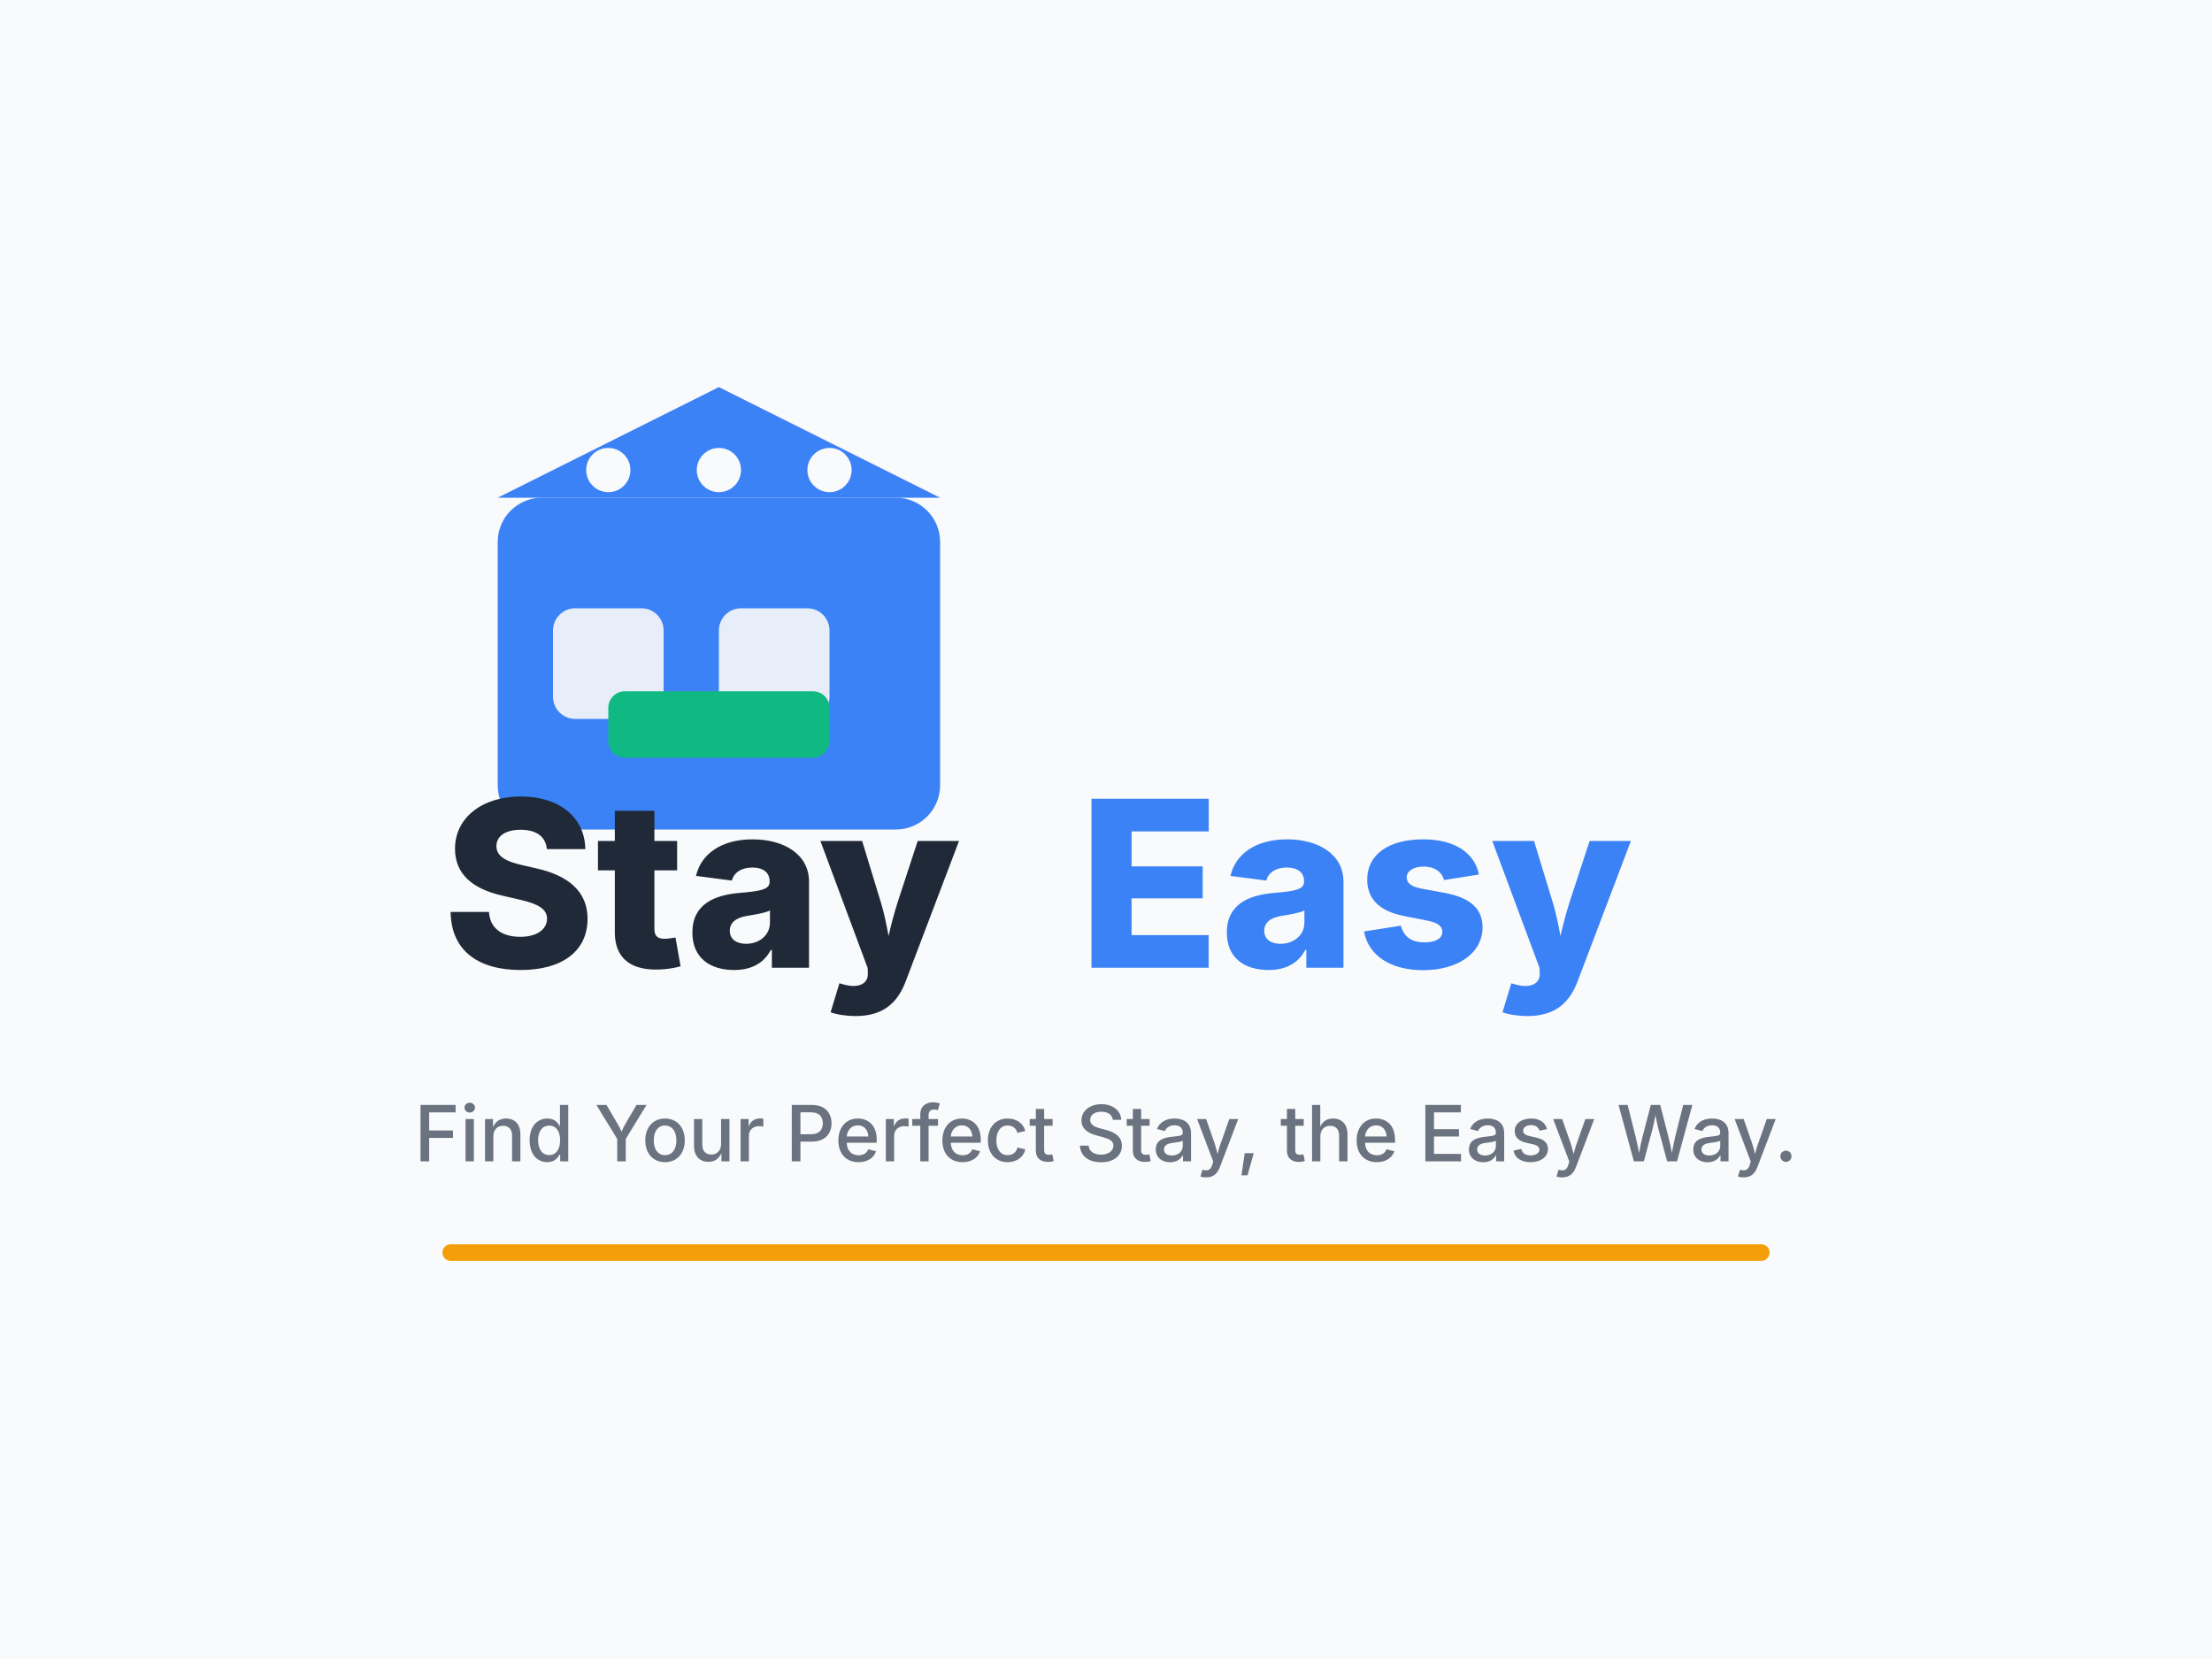
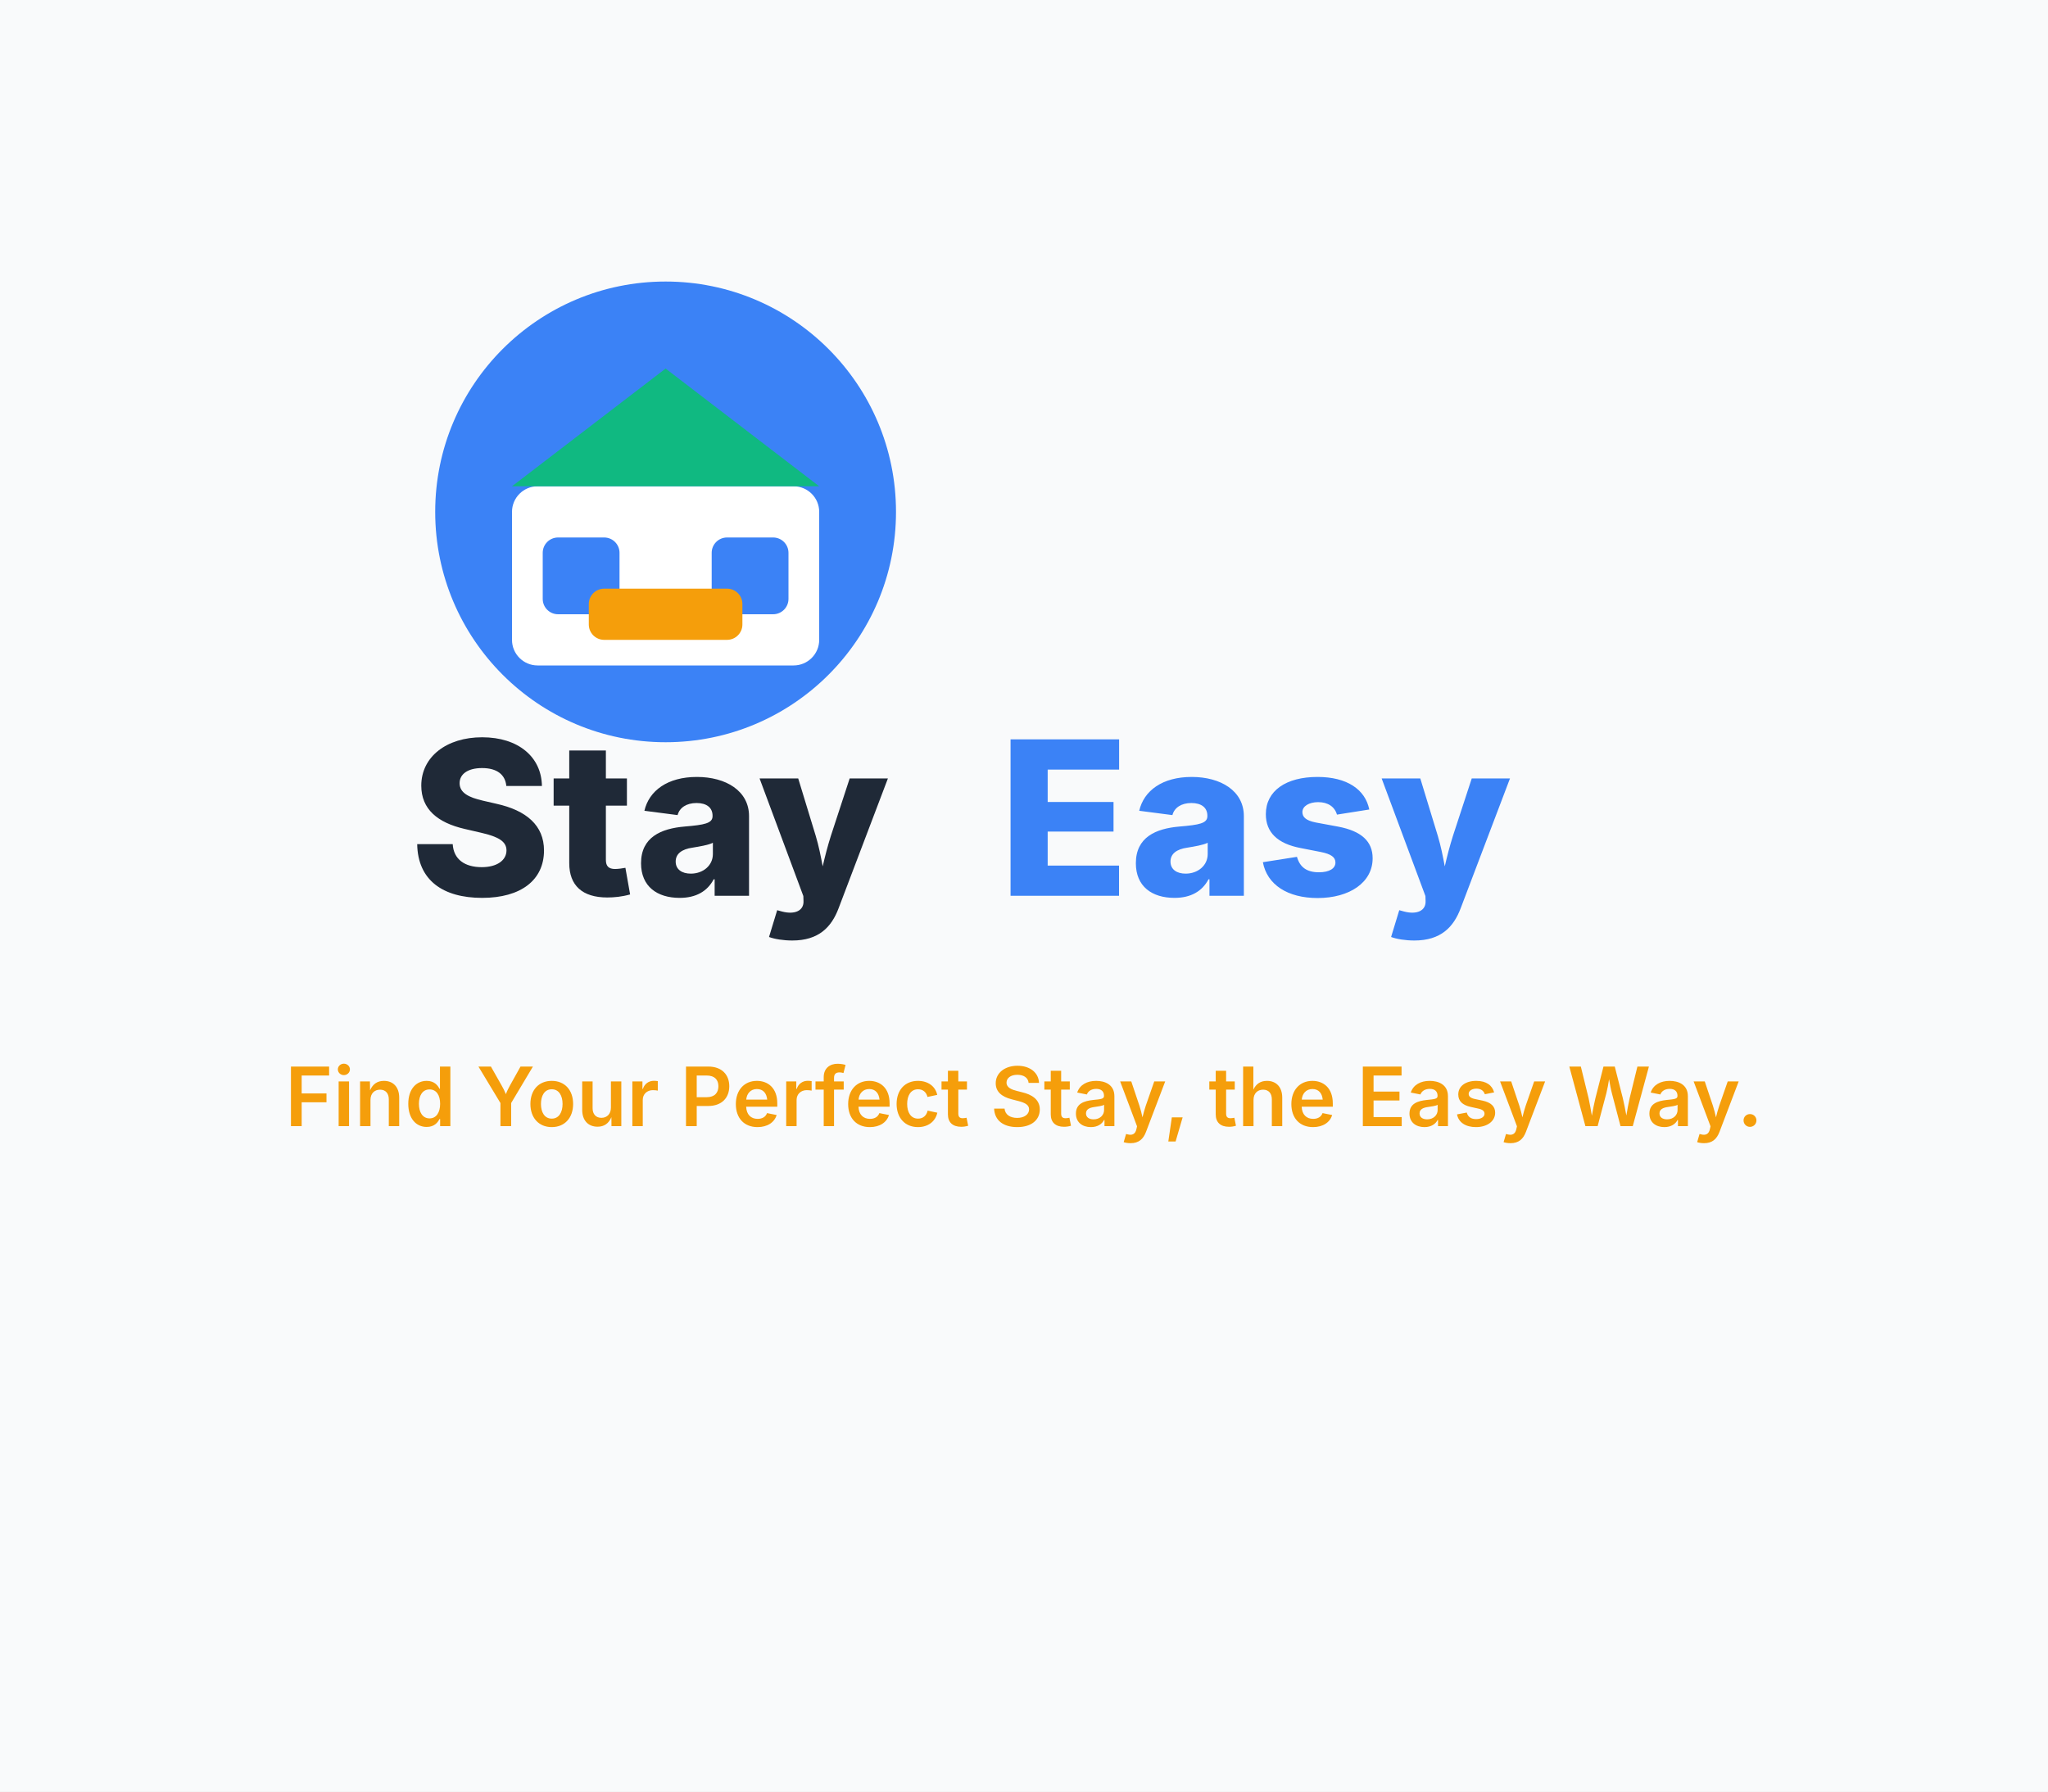
- <svg xmlns="http://www.w3.org/2000/svg" viewBox="0 0 400 300" width="400" height="300">
-   <rect width="400" height="300" fill="#F9FAFB" />
-   <g transform="translate(80, 60)">
-     <rect x="10" y="30" width="80" height="60" rx="8" fill="#3B82F6" />
-     <rect x="20" y="50" width="20" height="20" rx="4" fill="#F9FAFB" opacity="0.9" />
-     <rect x="50" y="50" width="20" height="20" rx="4" fill="#F9FAFB" opacity="0.9" />
-     <polygon points="50,10 10,30 90,30" fill="#3B82F6" />
-     <rect x="30" y="65" width="40" height="12" rx="3" fill="#10B981" />
-     <circle cx="30" cy="25" r="4" fill="#F9FAFB" />
-     <circle cx="50" cy="25" r="4" fill="#F9FAFB" />
-     <circle cx="70" cy="25" r="4" fill="#F9FAFB" />
+ <svg xmlns="http://www.w3.org/2000/svg" viewBox="0 0 400 350" width="400" height="350">
+   <rect width="400" height="350" fill="#F9FAFB" />
+   <g transform="translate(80, 50)">
+     <circle cx="50" cy="50" r="45" fill="#3B82F6" />
+     <rect x="20" y="45" width="60" height="35" rx="5" fill="#ffffff" />
+     <rect x="26" y="55" width="15" height="15" rx="3" fill="#3B82F6" />
+     <rect x="59" y="55" width="15" height="15" rx="3" fill="#3B82F6" />
+     <polygon points="50,22 20,45 80,45" fill="#10B981" />
+     <rect x="35" y="65" width="30" height="10" rx="3" fill="#F59E0B" />
  </g>
  <text x="80" y="175" font-family="system-ui, -apple-system, sans-serif" font-size="42" font-weight="800" fill="#1F2937">Stay</text>
  <text x="195" y="175" font-family="system-ui, -apple-system, sans-serif" font-size="42" font-weight="800" fill="#3B82F6">Easy</text>
-   <text x="200" y="210" font-family="system-ui, -apple-system, sans-serif" font-size="14" font-weight="500" fill="#6B7280" text-anchor="middle">Find Your Perfect Stay, the Easy Way.</text>
-   <rect x="80" y="225" width="240" height="3" rx="1.5" fill="#F59E0B" />
+   <text x="200" y="220" font-family="system-ui, -apple-system, sans-serif" font-size="16" font-weight="600" fill="#F59E0B" text-anchor="middle">Find Your Perfect Stay, the Easy Way.</text>
</svg>
